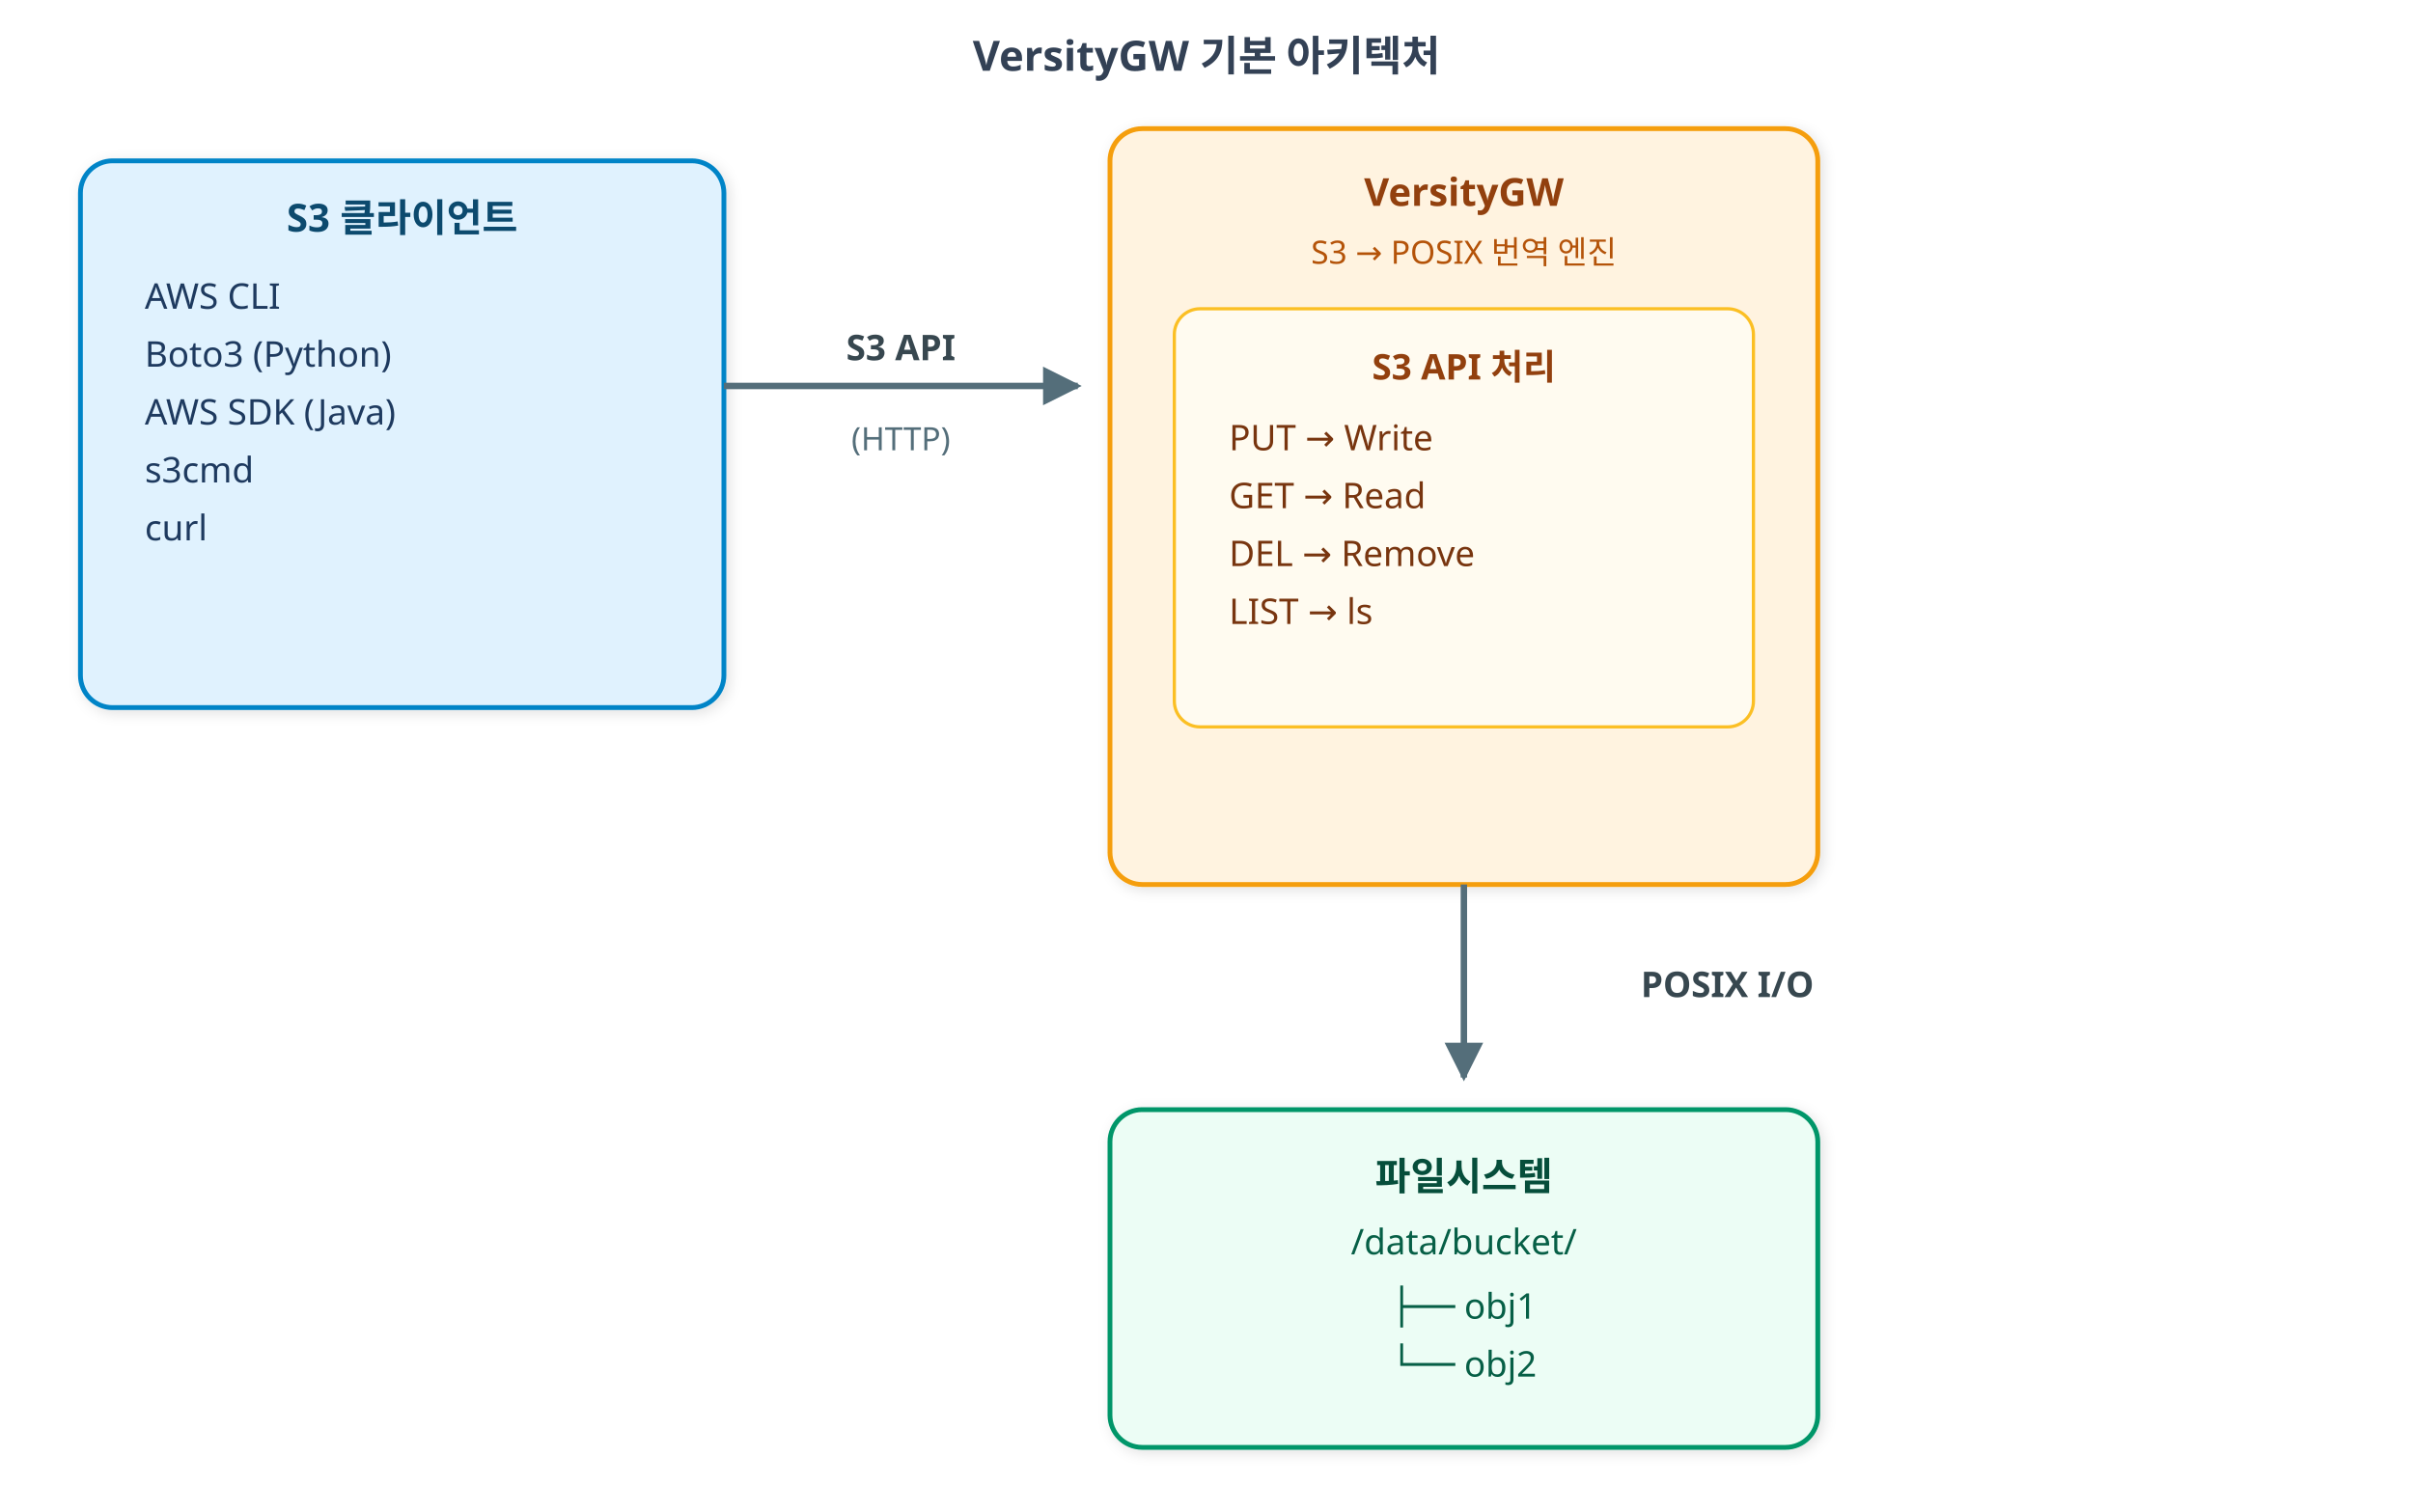
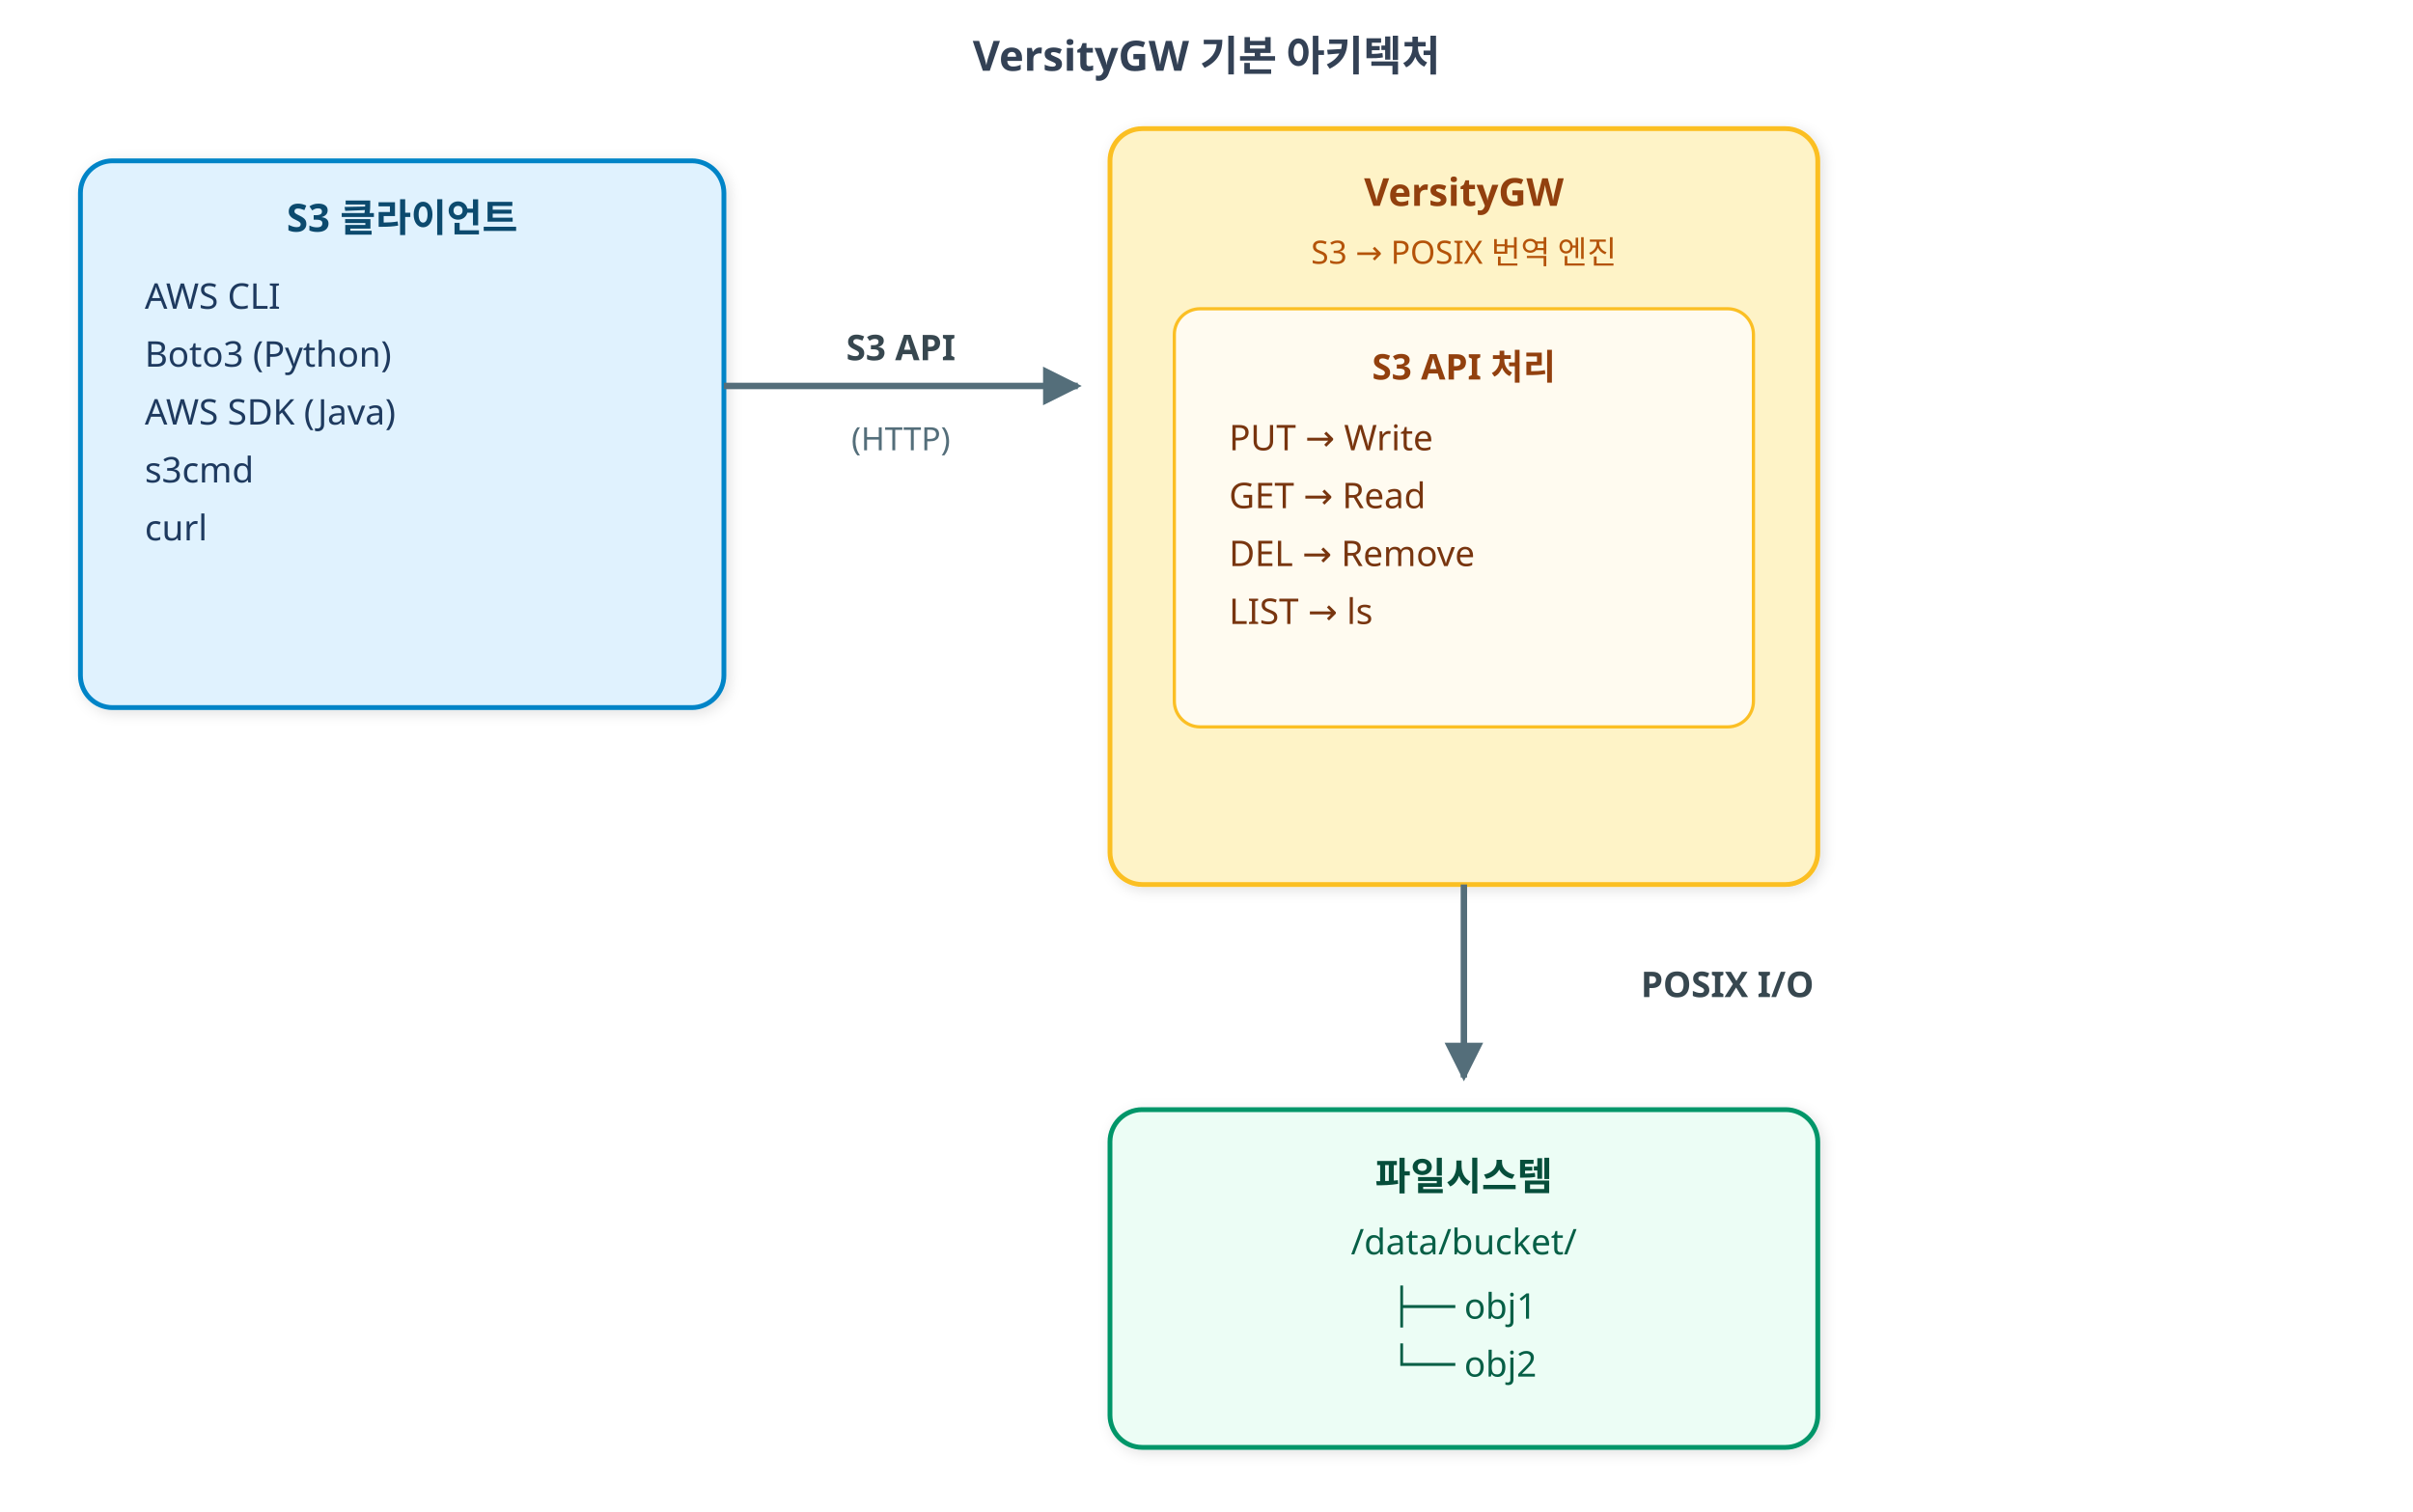
<svg xmlns="http://www.w3.org/2000/svg" viewBox="0 0 750 470" font-family="system-ui,sans-serif">
  <defs>
    <filter id="sh">
      <feDropShadow dx="1" dy="1" stdDeviation="2" flood-opacity=".12" />
    </filter>
    <marker id="ar" viewBox="0 0 10 10" refX="9" refY="5" markerWidth="6" markerHeight="6" orient="auto-start-reverse">
      <path d="M0 0L10 5L0 10z" fill="#546e7a" />
    </marker>
  </defs>
  <text x="375" y="22" text-anchor="middle" font-size="13" font-weight="bold" fill="#334155">VersityGW 기본 아키텍처</text>
  <rect x="25" y="50" width="200" height="170" rx="10" fill="#e0f2fe" stroke="#0284c7" stroke-width="1.5" filter="url(#sh)" />
  <text x="125" y="72" text-anchor="middle" font-size="12" font-weight="bold" fill="#0c4a6e">S3 클라이언트</text>
  <text x="45" y="96" font-size="11" fill="#1e3a5f">AWS CLI</text>
  <text x="45" y="114" font-size="11" fill="#1e3a5f">Boto3 (Python)</text>
  <text x="45" y="132" font-size="11" fill="#1e3a5f">AWS SDK (Java)</text>
  <text x="45" y="150" font-size="11" fill="#1e3a5f">s3cmd</text>
  <text x="45" y="168" font-size="11" fill="#1e3a5f">curl</text>
  <line x1="225" y1="120" x2="335" y2="120" stroke="#546e7a" stroke-width="2" marker-end="url(#ar)" />
  <text x="280" y="112" text-anchor="middle" font-size="11" font-weight="bold" fill="#37474f">S3 API</text>
  <text x="280" y="140" text-anchor="middle" font-size="10" fill="#546e7a">(HTTP)</text>
-   <rect x="345" y="40" width="220" height="235" rx="10" fill="#fff3e0" stroke="#f59e0b" stroke-width="1.5" filter="url(#sh)" />
+   <rect x="345" y="40" width="220" height="235" rx="10" fill="#fef3c7" stroke="#fbbf24" stroke-width="1.5" filter="url(#sh)" />
  <text x="455" y="64" text-anchor="middle" font-size="12" font-weight="bold" fill="#92400e">VersityGW</text>
  <text x="455" y="82" text-anchor="middle" font-size="10" fill="#b45309">S3 → POSIX 번역 엔진</text>
  <rect x="365" y="96" width="180" height="130" rx="8" fill="#fffbf0" stroke="#fbbf24" stroke-width="1" />
  <text x="455" y="118" text-anchor="middle" font-size="11" font-weight="bold" fill="#92400e">S3 API 처리</text>
  <text x="382" y="140" font-size="11" fill="#78350f">PUT → Write</text>
  <text x="382" y="158" font-size="11" fill="#78350f">GET → Read</text>
  <text x="382" y="176" font-size="11" fill="#78350f">DEL → Remove</text>
  <text x="382" y="194" font-size="11" fill="#78350f">LIST → ls</text>
  <line x1="455" y1="275" x2="455" y2="335" stroke="#546e7a" stroke-width="2" marker-end="url(#ar)" />
  <text x="510" y="310" font-size="11" font-weight="bold" fill="#37474f">POSIX I/O</text>
  <rect x="345" y="345" width="220" height="105" rx="10" fill="#ecfdf5" stroke="#059669" stroke-width="1.5" filter="url(#sh)" />
  <text x="455" y="370" text-anchor="middle" font-size="12" font-weight="bold" fill="#064e3b">파일시스템</text>
  <text x="455" y="390" text-anchor="middle" font-size="11" fill="#065f46">/data/bucket/</text>
  <text x="455" y="410" text-anchor="middle" font-size="11" fill="#065f46">├── obj1</text>
  <text x="455" y="428" text-anchor="middle" font-size="11" fill="#065f46">└── obj2</text>
</svg>
